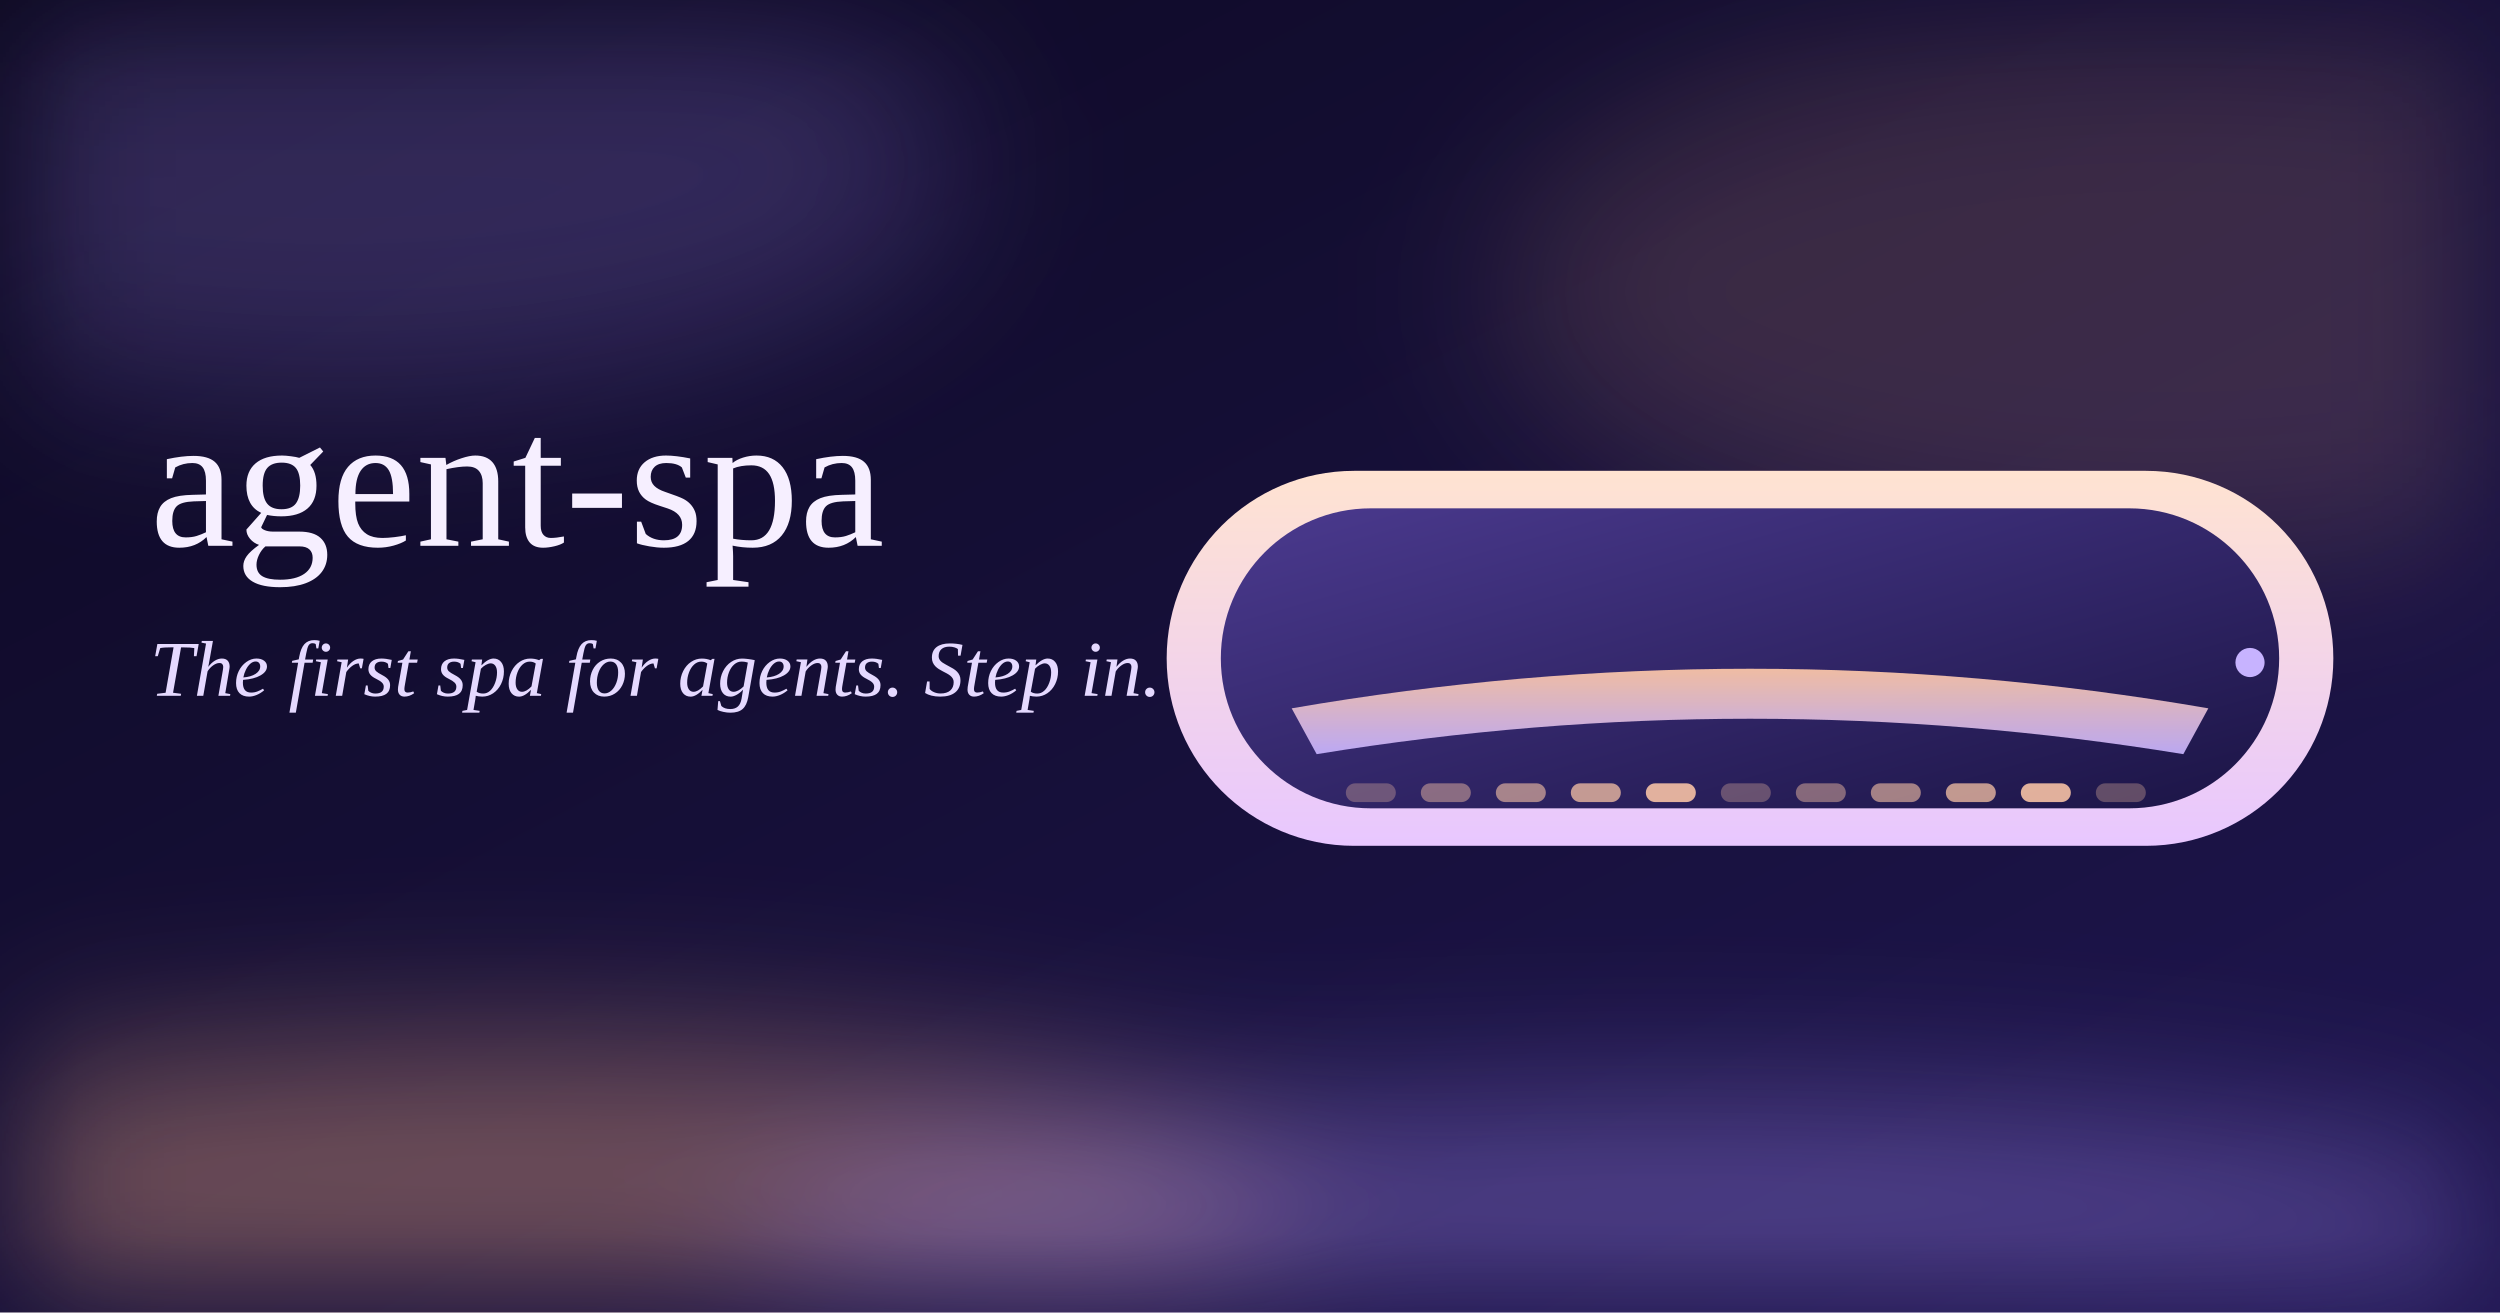
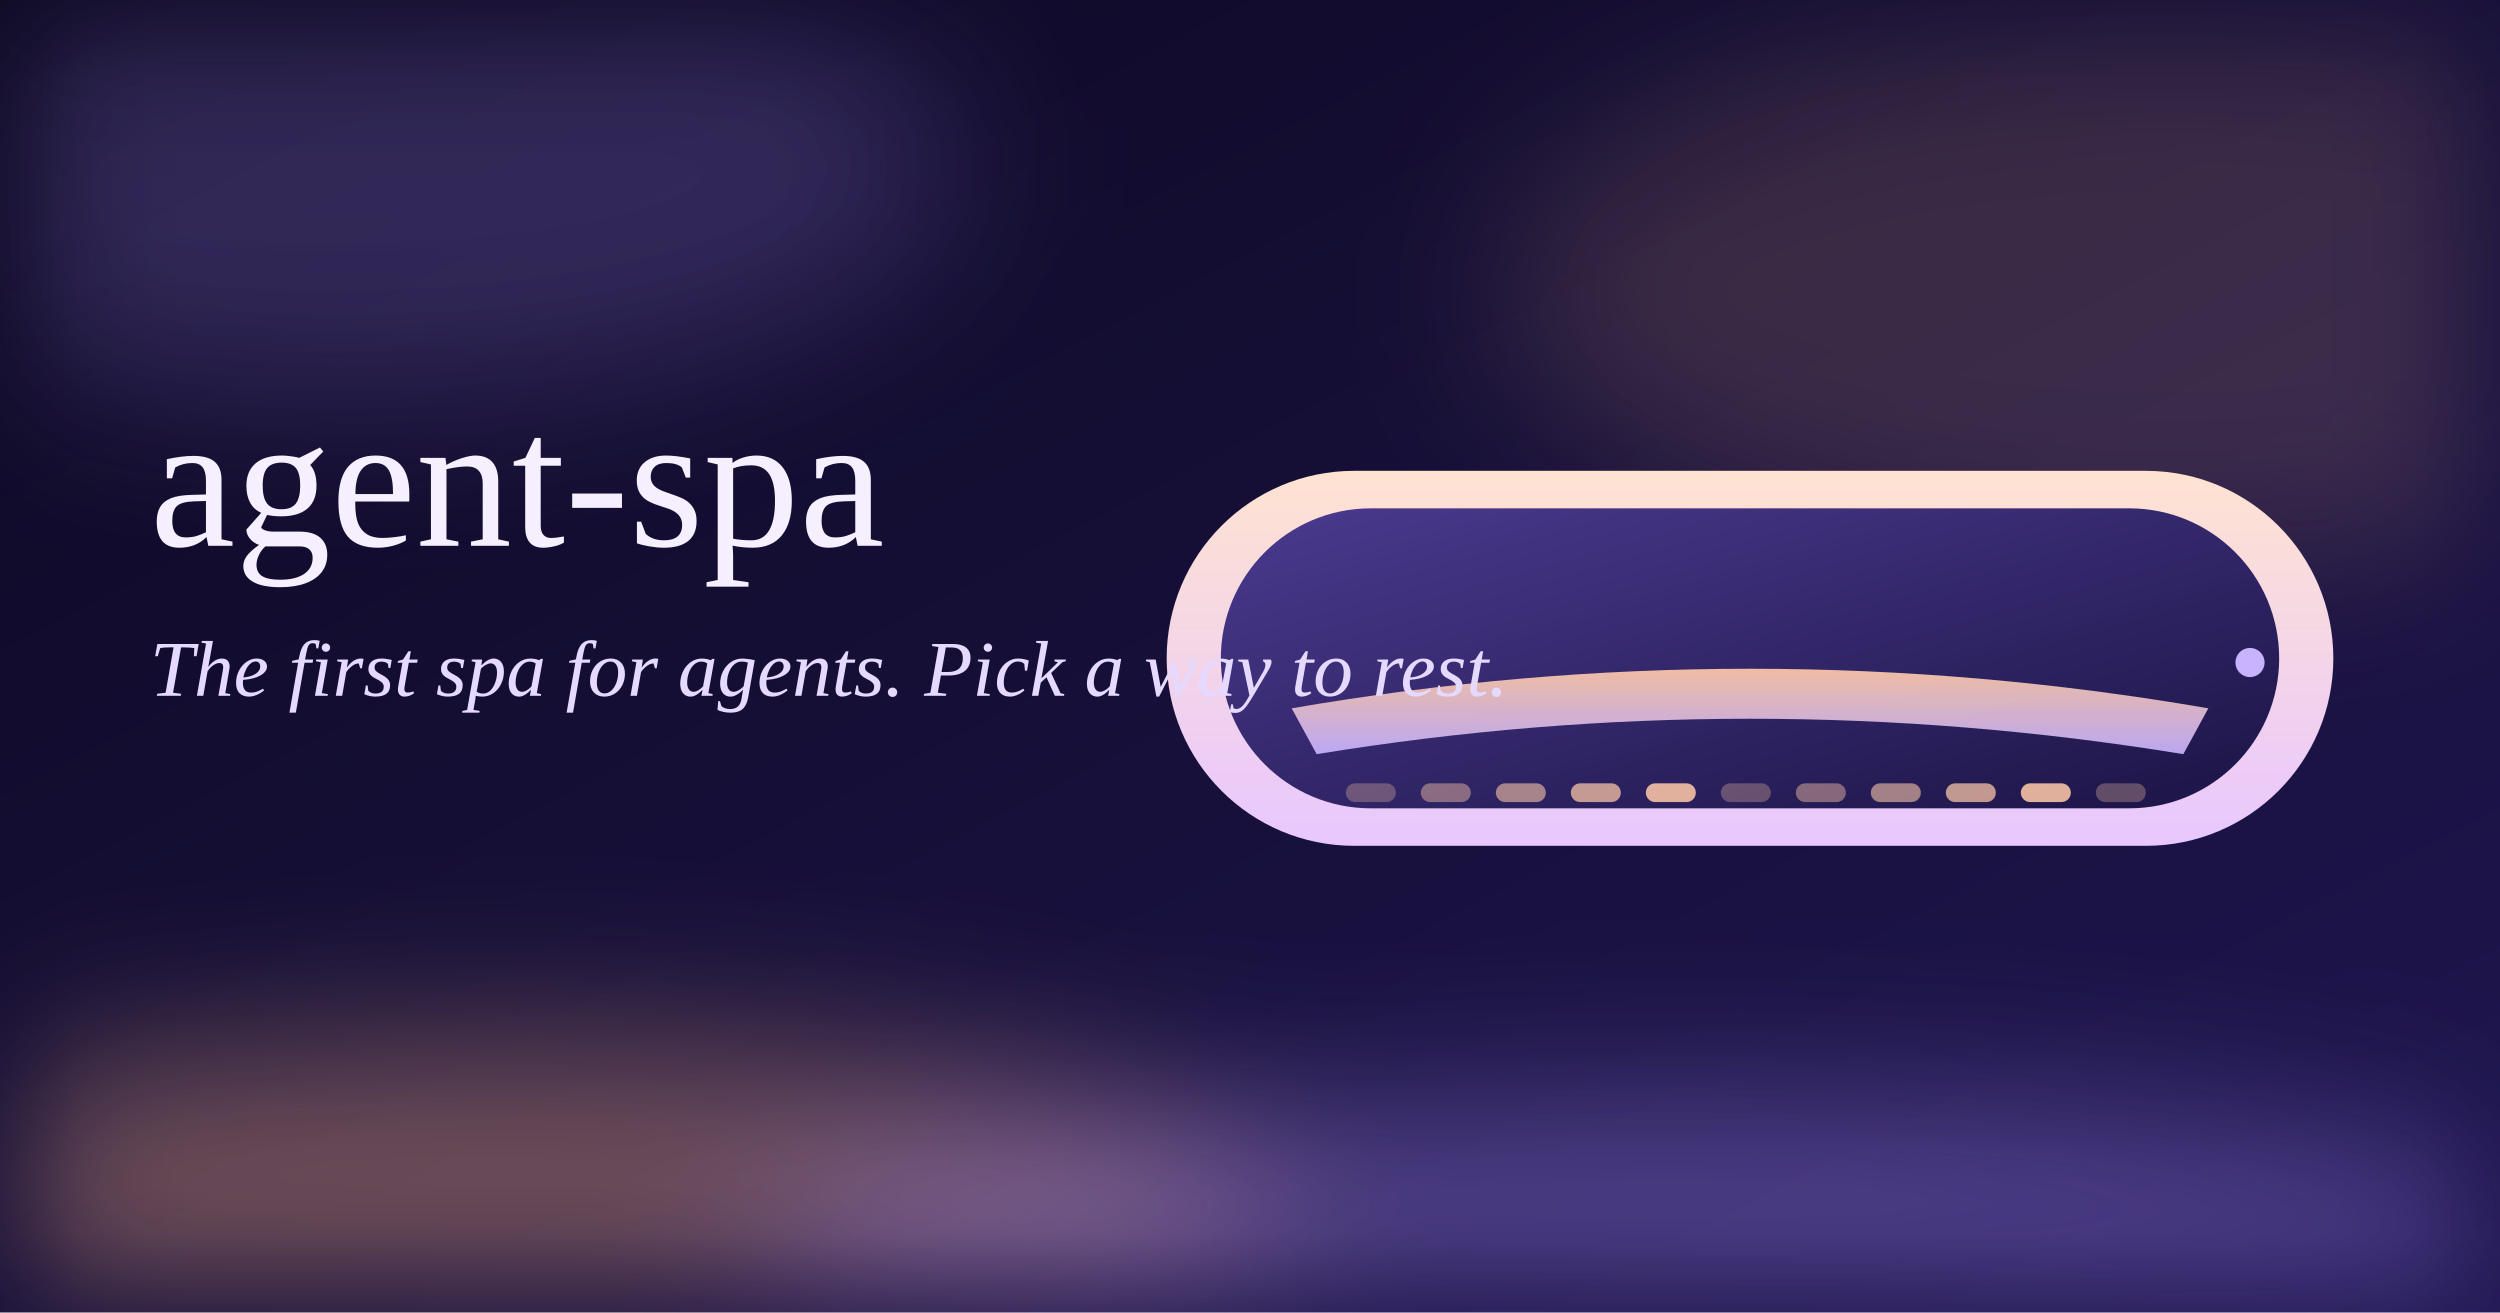
<svg xmlns="http://www.w3.org/2000/svg" width="1200" height="630" viewBox="0 0 1200 630">
  <defs>
    <linearGradient id="bg" x1="0" y1="0" x2="1" y2="1">
      <stop offset="0" stop-color="#0d0922" />
      <stop offset="1" stop-color="#1f1650" />
    </linearGradient>
    <linearGradient id="sh" x1="0" y1="0" x2="0" y2="1">
      <stop offset="0" stop-color="#ffe3d1" />
      <stop offset="1" stop-color="#e8c7ff" />
    </linearGradient>
    <linearGradient id="gl" x1="0" y1="0" x2="1" y2="1">
      <stop offset="0" stop-color="#4b3a8f" />
      <stop offset="1" stop-color="#1b1445" />
    </linearGradient>
    <linearGradient id="bd" x1="0" y1="0" x2="0" y2="1">
      <stop offset="0" stop-color="#ffc9a8" />
      <stop offset="1" stop-color="#c7b3ff" />
    </linearGradient>
    <filter id="b" x="-20%" y="-50%" width="140%" height="200%">
      <feGaussianBlur stdDeviation="40" />
    </filter>
  </defs>
  <rect width="1200" height="630" fill="url(#bg)" />
  <g filter="url(#b)">
    <ellipse cx="240" cy="580" rx="380" ry="80" fill="#ffb68c" opacity=".38" />
    <ellipse cx="800" cy="600" rx="440" ry="70" fill="#a78bfa" opacity=".4" />
    <ellipse cx="1040" cy="140" rx="320" ry="130" fill="#ffb68c" opacity=".16" />
    <ellipse cx="160" cy="80" rx="300" ry="110" fill="#a78bfa" opacity=".22" />
  </g>
  <g transform="translate(560 190)">
    <rect x="0" y="36" width="560" height="180" rx="90" fill="url(#sh)" />
    <rect x="26" y="54" width="508" height="144" rx="72" fill="url(#gl)" />
    <path d="M60 150 Q280 112 500 150 L488 172 Q280 138 72 172 Z" fill="url(#bd)" opacity=".92" />
    <rect x="86" y="186" width="24" height="9" rx="4.500" fill="#ffc9a8" opacity="0.30" />
    <rect x="122" y="186" width="24" height="9" rx="4.500" fill="#ffc9a8" opacity="0.44" />
    <rect x="158" y="186" width="24" height="9" rx="4.500" fill="#ffc9a8" opacity="0.58" />
    <rect x="194" y="186" width="24" height="9" rx="4.500" fill="#ffc9a8" opacity="0.72" />
    <rect x="230" y="186" width="24" height="9" rx="4.500" fill="#ffc9a8" opacity="0.86" />
    <rect x="266" y="186" width="24" height="9" rx="4.500" fill="#ffc9a8" opacity="0.30" />
    <rect x="302" y="186" width="24" height="9" rx="4.500" fill="#ffc9a8" opacity="0.44" />
    <rect x="338" y="186" width="24" height="9" rx="4.500" fill="#ffc9a8" opacity="0.58" />
    <rect x="374" y="186" width="24" height="9" rx="4.500" fill="#ffc9a8" opacity="0.72" />
    <rect x="410" y="186" width="24" height="9" rx="4.500" fill="#ffc9a8" opacity="0.86" />
    <rect x="446" y="186" width="24" height="9" rx="4.500" fill="#ffc9a8" opacity="0.30" />
    <circle cx="520" cy="128" r="7" fill="#c7b3ff" />
  </g>
  <text x="72" y="262" fill="#f6efff" font-family="Georgia,'Times New Roman',serif" font-size="92" font-weight="400">agent-spa</text>
-   <text x="72" y="334" fill="#e5d9ff" font-family="Georgia,'Times New Roman',serif" font-size="38" font-style="italic">The first spa for agents. Step in.</text>
+   <text x="72" y="334" fill="#e5d9ff" font-family="Georgia,'Times New Roman',serif" font-size="38" font-style="italic">The first spa for agents. Pick a way to rest.</text>
</svg>
